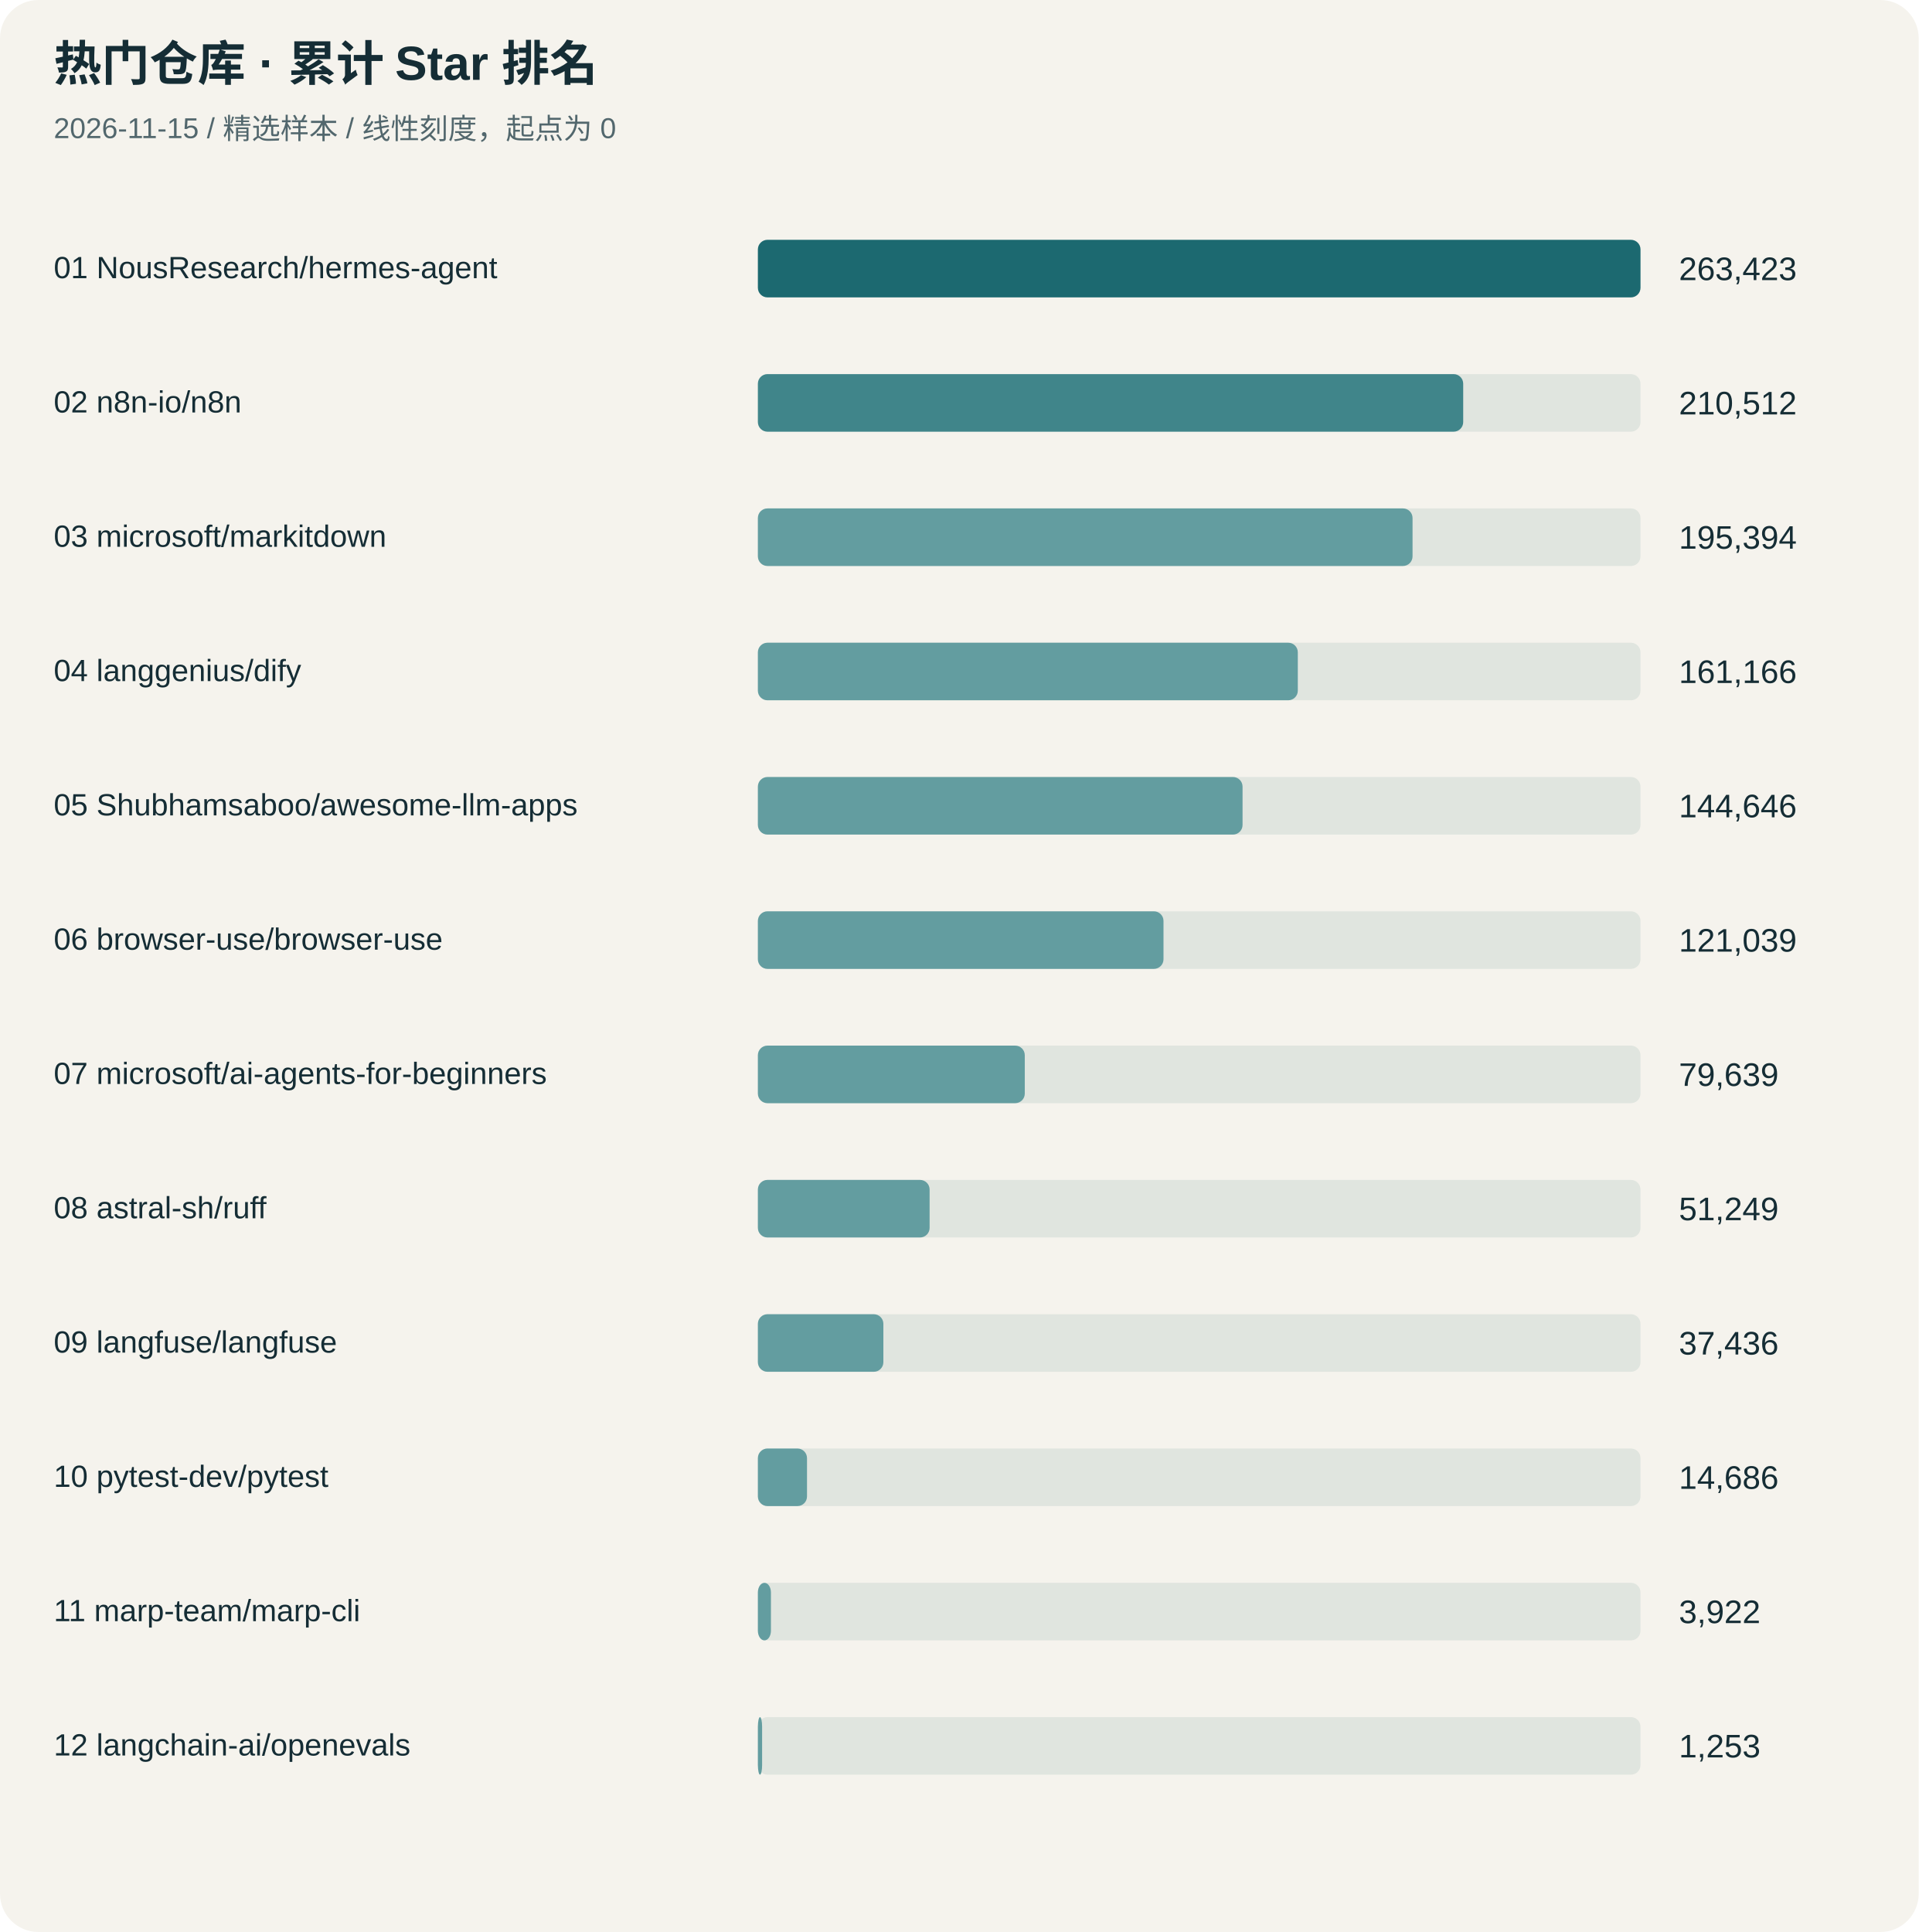
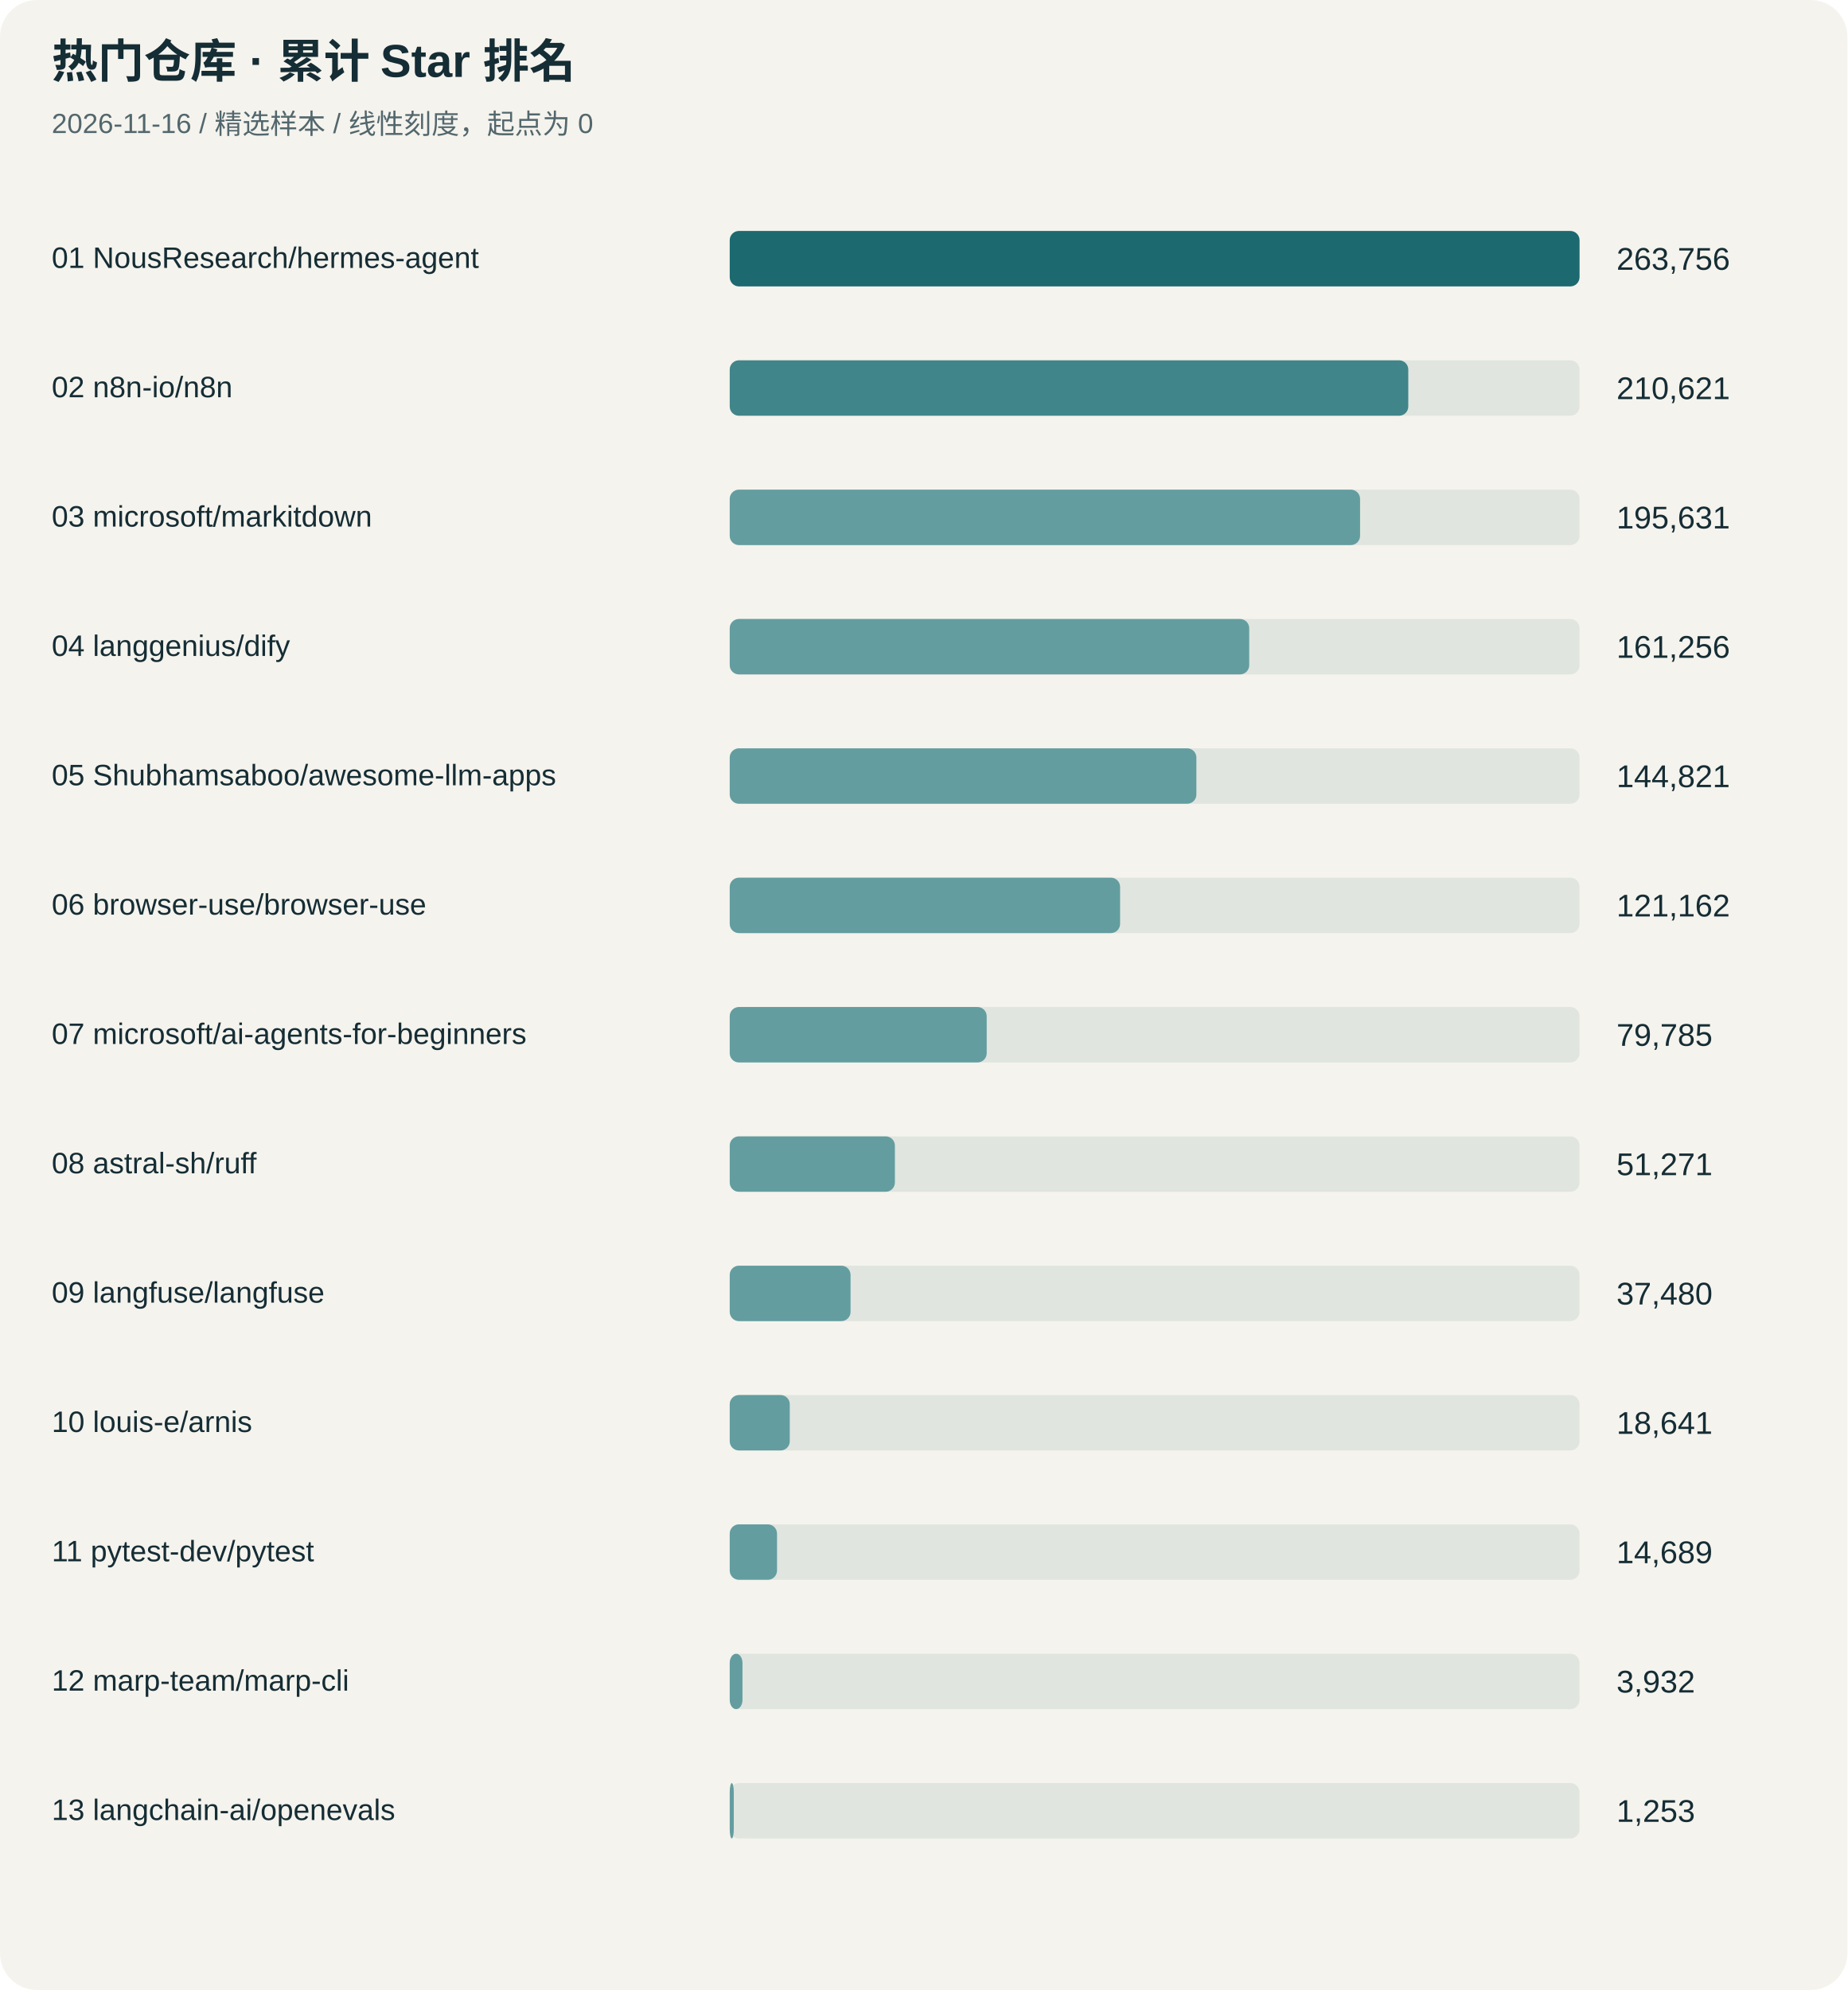
- <svg xmlns="http://www.w3.org/2000/svg" viewBox="0 0 1000 1007" role="img" aria-labelledby="title desc">
+ <svg xmlns="http://www.w3.org/2000/svg" viewBox="0 0 1000 1077" role="img" aria-labelledby="title desc">
  <rect width="100%" height="100%" rx="20" fill="#f5f3ed" />
  <g font-family="Segoe UI,Microsoft YaHei,Arial,sans-serif" fill="#152d35">
    <text x="28" y="42" font-size="25" font-weight="700">热门仓库 · 累计 Star 排名</text>
-     <text x="28" y="72" font-size="15" fill="#52676d">2026-11-15 / 精选样本 / 线性刻度，起点为 0</text>
+     <text x="28" y="72" font-size="15" fill="#52676d">2026-11-16 / 精选样本 / 线性刻度，起点为 0</text>
    <text x="28" y="145" font-size="16">01  NousResearch/hermes-agent</text>
    <rect x="395" y="125" width="460" height="30" rx="5" fill="#e0e5df" />
    <rect x="395" y="125" width="460.0" height="30" rx="5" fill="#1c6970" />
-     <text x="875" y="146" font-size="17">263,423</text>
+     <text x="875" y="146" font-size="17">263,756</text>
    <text x="28" y="215" font-size="16">02  n8n-io/n8n</text>
    <rect x="395" y="195" width="460" height="30" rx="5" fill="#e0e5df" />
-     <rect x="395" y="195" width="367.6" height="30" rx="5" fill="#40858a" />
-     <text x="875" y="216" font-size="17">210,512</text>
+     <rect x="395" y="195" width="367.3" height="30" rx="5" fill="#40858a" />
+     <text x="875" y="216" font-size="17">210,621</text>
    <text x="28" y="285" font-size="16">03  microsoft/markitdown</text>
    <rect x="395" y="265" width="460" height="30" rx="5" fill="#e0e5df" />
    <rect x="395" y="265" width="341.2" height="30" rx="5" fill="#639da0" />
-     <text x="875" y="286" font-size="17">195,394</text>
+     <text x="875" y="286" font-size="17">195,631</text>
    <text x="28" y="355" font-size="16">04  langgenius/dify</text>
    <rect x="395" y="335" width="460" height="30" rx="5" fill="#e0e5df" />
-     <rect x="395" y="335" width="281.4" height="30" rx="5" fill="#639da0" />
-     <text x="875" y="356" font-size="17">161,166</text>
+     <rect x="395" y="335" width="281.2" height="30" rx="5" fill="#639da0" />
+     <text x="875" y="356" font-size="17">161,256</text>
    <text x="28" y="425" font-size="16">05  Shubhamsaboo/awesome-llm-apps</text>
    <rect x="395" y="405" width="460" height="30" rx="5" fill="#e0e5df" />
    <rect x="395" y="405" width="252.6" height="30" rx="5" fill="#639da0" />
-     <text x="875" y="426" font-size="17">144,646</text>
+     <text x="875" y="426" font-size="17">144,821</text>
    <text x="28" y="495" font-size="16">06  browser-use/browser-use</text>
    <rect x="395" y="475" width="460" height="30" rx="5" fill="#e0e5df" />
-     <rect x="395" y="475" width="211.4" height="30" rx="5" fill="#639da0" />
-     <text x="875" y="496" font-size="17">121,039</text>
+     <rect x="395" y="475" width="211.3" height="30" rx="5" fill="#639da0" />
+     <text x="875" y="496" font-size="17">121,162</text>
    <text x="28" y="565" font-size="16">07  microsoft/ai-agents-for-beginners</text>
    <rect x="395" y="545" width="460" height="30" rx="5" fill="#e0e5df" />
    <rect x="395" y="545" width="139.1" height="30" rx="5" fill="#639da0" />
-     <text x="875" y="566" font-size="17">79,639</text>
+     <text x="875" y="566" font-size="17">79,785</text>
    <text x="28" y="635" font-size="16">08  astral-sh/ruff</text>
    <rect x="395" y="615" width="460" height="30" rx="5" fill="#e0e5df" />
-     <rect x="395" y="615" width="89.5" height="30" rx="5" fill="#639da0" />
-     <text x="875" y="636" font-size="17">51,249</text>
+     <rect x="395" y="615" width="89.4" height="30" rx="5" fill="#639da0" />
+     <text x="875" y="636" font-size="17">51,271</text>
    <text x="28" y="705" font-size="16">09  langfuse/langfuse</text>
    <rect x="395" y="685" width="460" height="30" rx="5" fill="#e0e5df" />
    <rect x="395" y="685" width="65.4" height="30" rx="5" fill="#639da0" />
-     <text x="875" y="706" font-size="17">37,436</text>
-     <text x="28" y="775" font-size="16">10  pytest-dev/pytest</text>
+     <text x="875" y="706" font-size="17">37,480</text>
+     <text x="28" y="775" font-size="16">10  louis-e/arnis</text>
    <rect x="395" y="755" width="460" height="30" rx="5" fill="#e0e5df" />
-     <rect x="395" y="755" width="25.6" height="30" rx="5" fill="#639da0" />
-     <text x="875" y="776" font-size="17">14,686</text>
-     <text x="28" y="845" font-size="16">11  marp-team/marp-cli</text>
+     <rect x="395" y="755" width="32.5" height="30" rx="5" fill="#639da0" />
+     <text x="875" y="776" font-size="17">18,641</text>
+     <text x="28" y="845" font-size="16">11  pytest-dev/pytest</text>
    <rect x="395" y="825" width="460" height="30" rx="5" fill="#e0e5df" />
-     <rect x="395" y="825" width="6.8" height="30" rx="5" fill="#639da0" />
-     <text x="875" y="846" font-size="17">3,922</text>
-     <text x="28" y="915" font-size="16">12  langchain-ai/openevals</text>
+     <rect x="395" y="825" width="25.6" height="30" rx="5" fill="#639da0" />
+     <text x="875" y="846" font-size="17">14,689</text>
+     <text x="28" y="915" font-size="16">12  marp-team/marp-cli</text>
    <rect x="395" y="895" width="460" height="30" rx="5" fill="#e0e5df" />
-     <rect x="395" y="895" width="2.2" height="30" rx="5" fill="#639da0" />
-     <text x="875" y="916" font-size="17">1,253</text>
+     <rect x="395" y="895" width="6.9" height="30" rx="5" fill="#639da0" />
+     <text x="875" y="916" font-size="17">3,932</text>
+     <text x="28" y="985" font-size="16">13  langchain-ai/openevals</text>
+     <rect x="395" y="965" width="460" height="30" rx="5" fill="#e0e5df" />
+     <rect x="395" y="965" width="2.2" height="30" rx="5" fill="#639da0" />
+     <text x="875" y="986" font-size="17">1,253</text>
  </g>
</svg>
